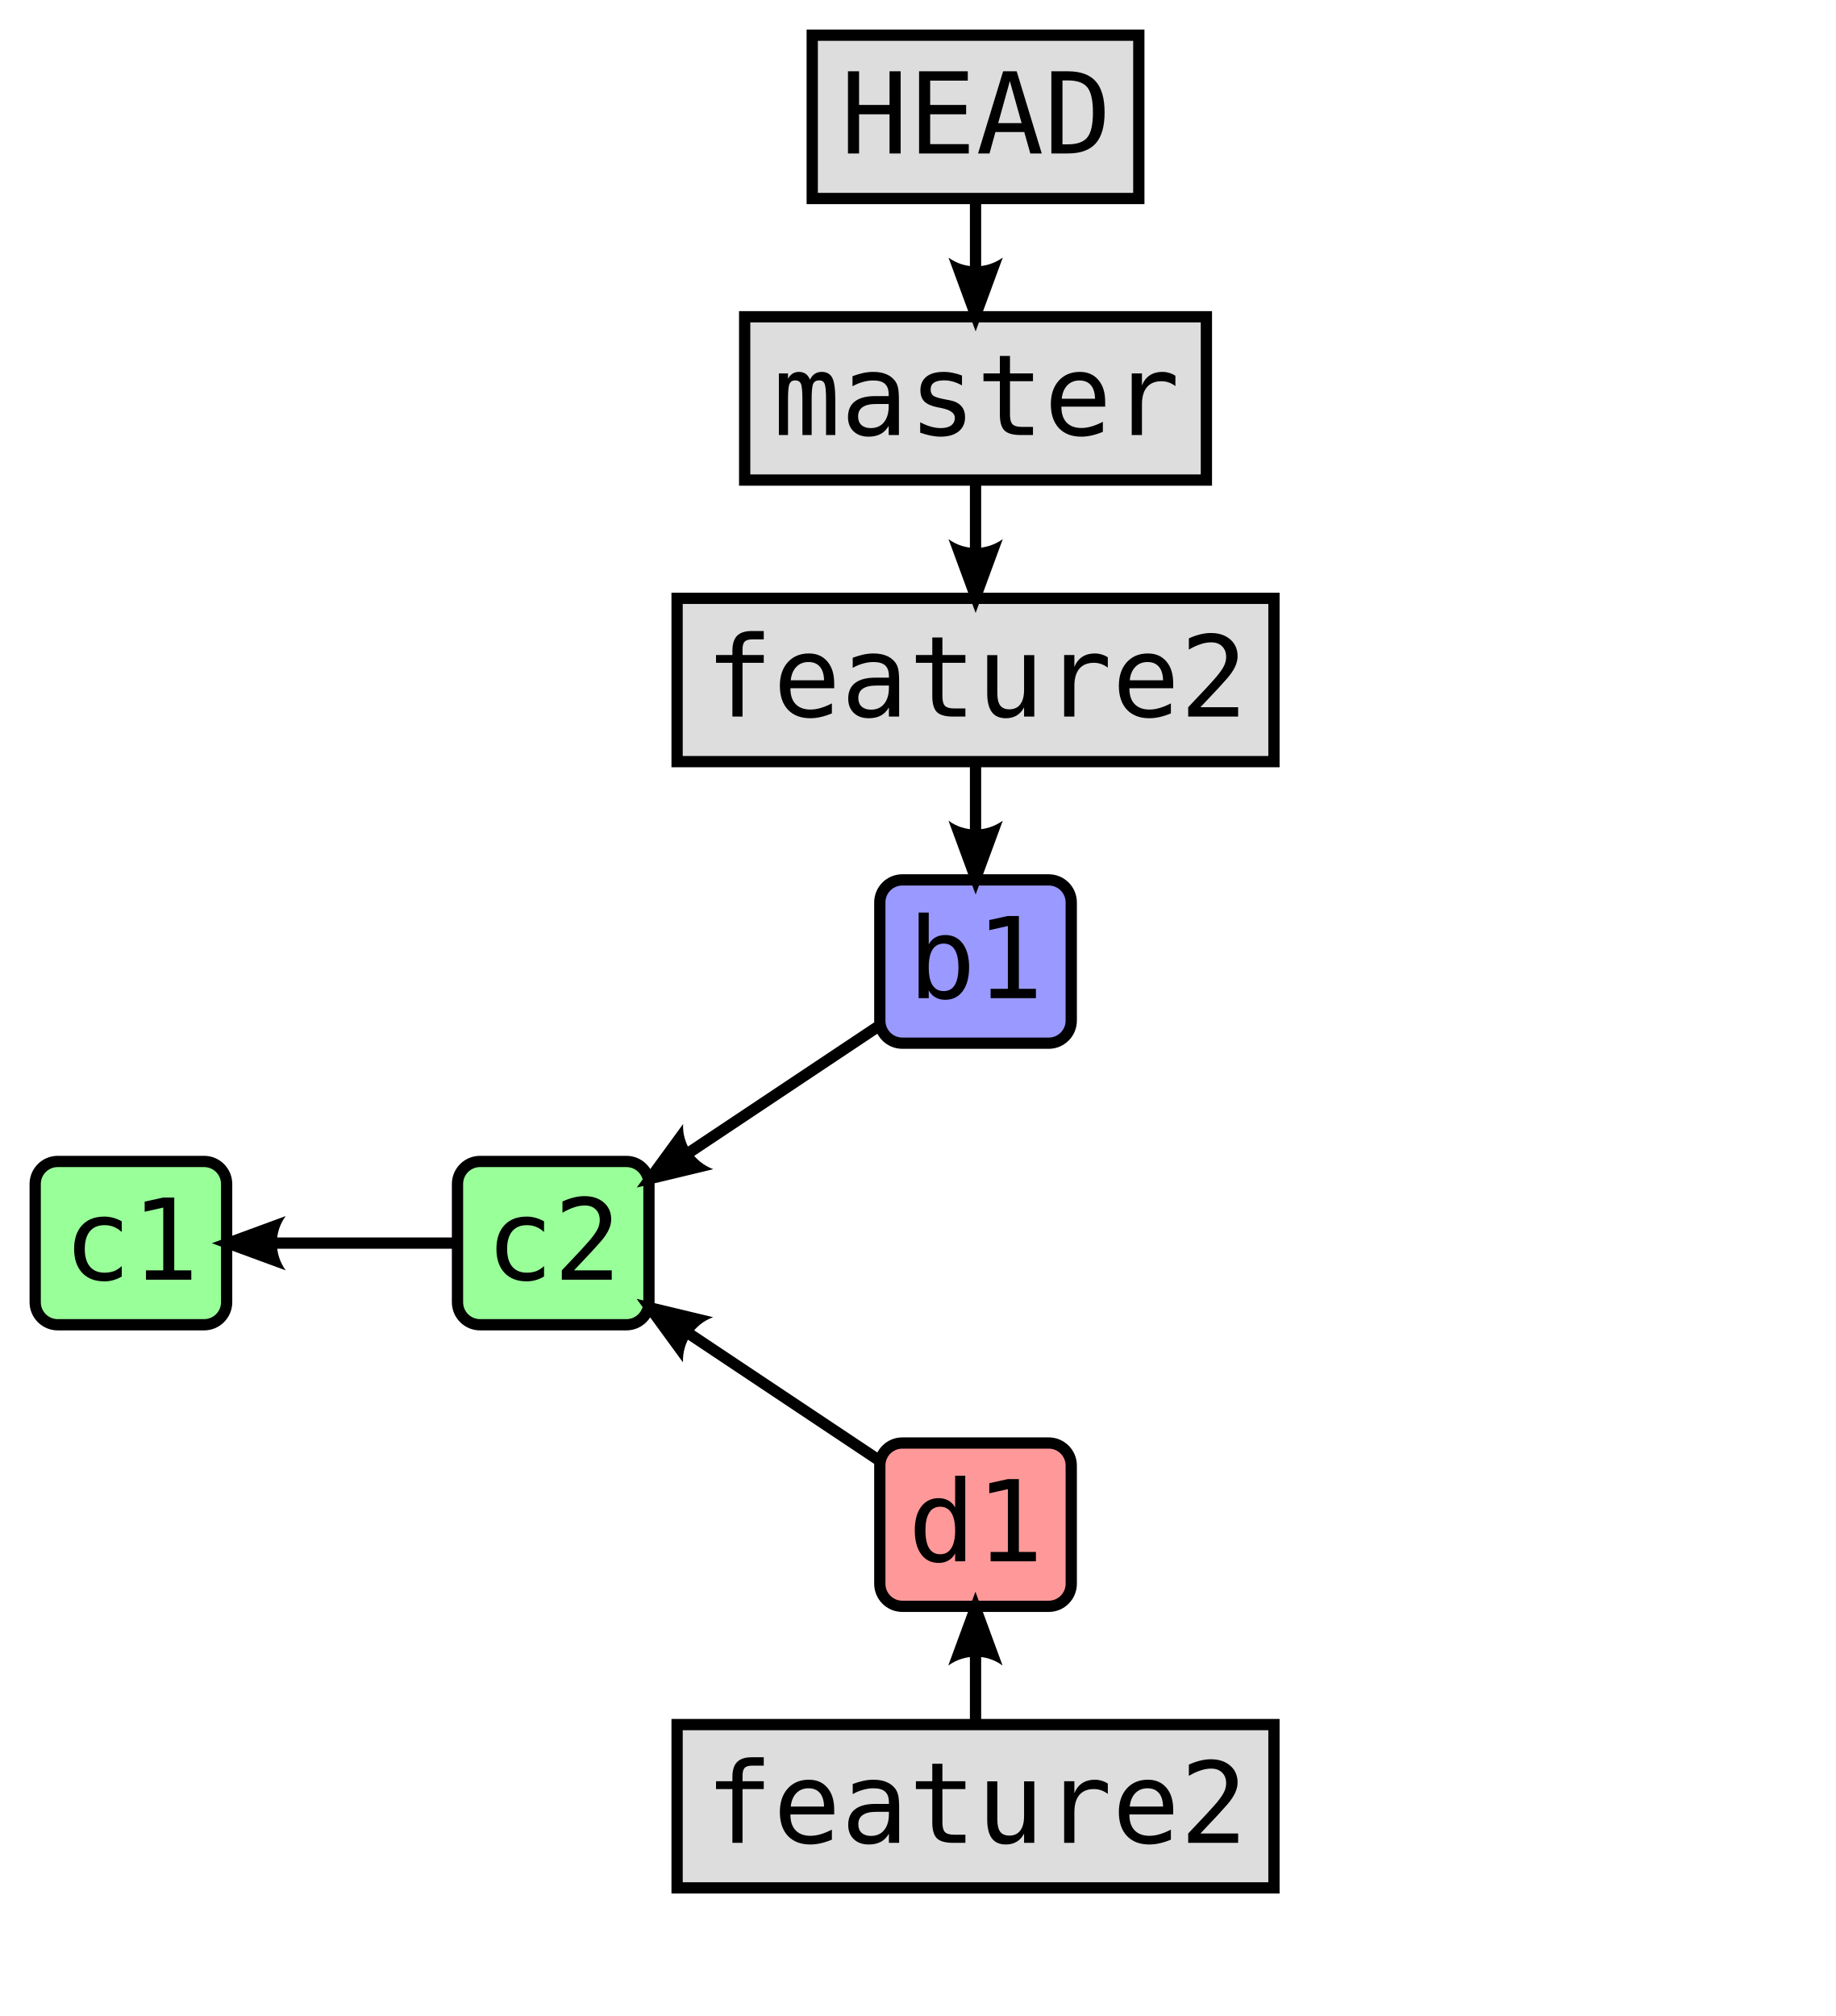
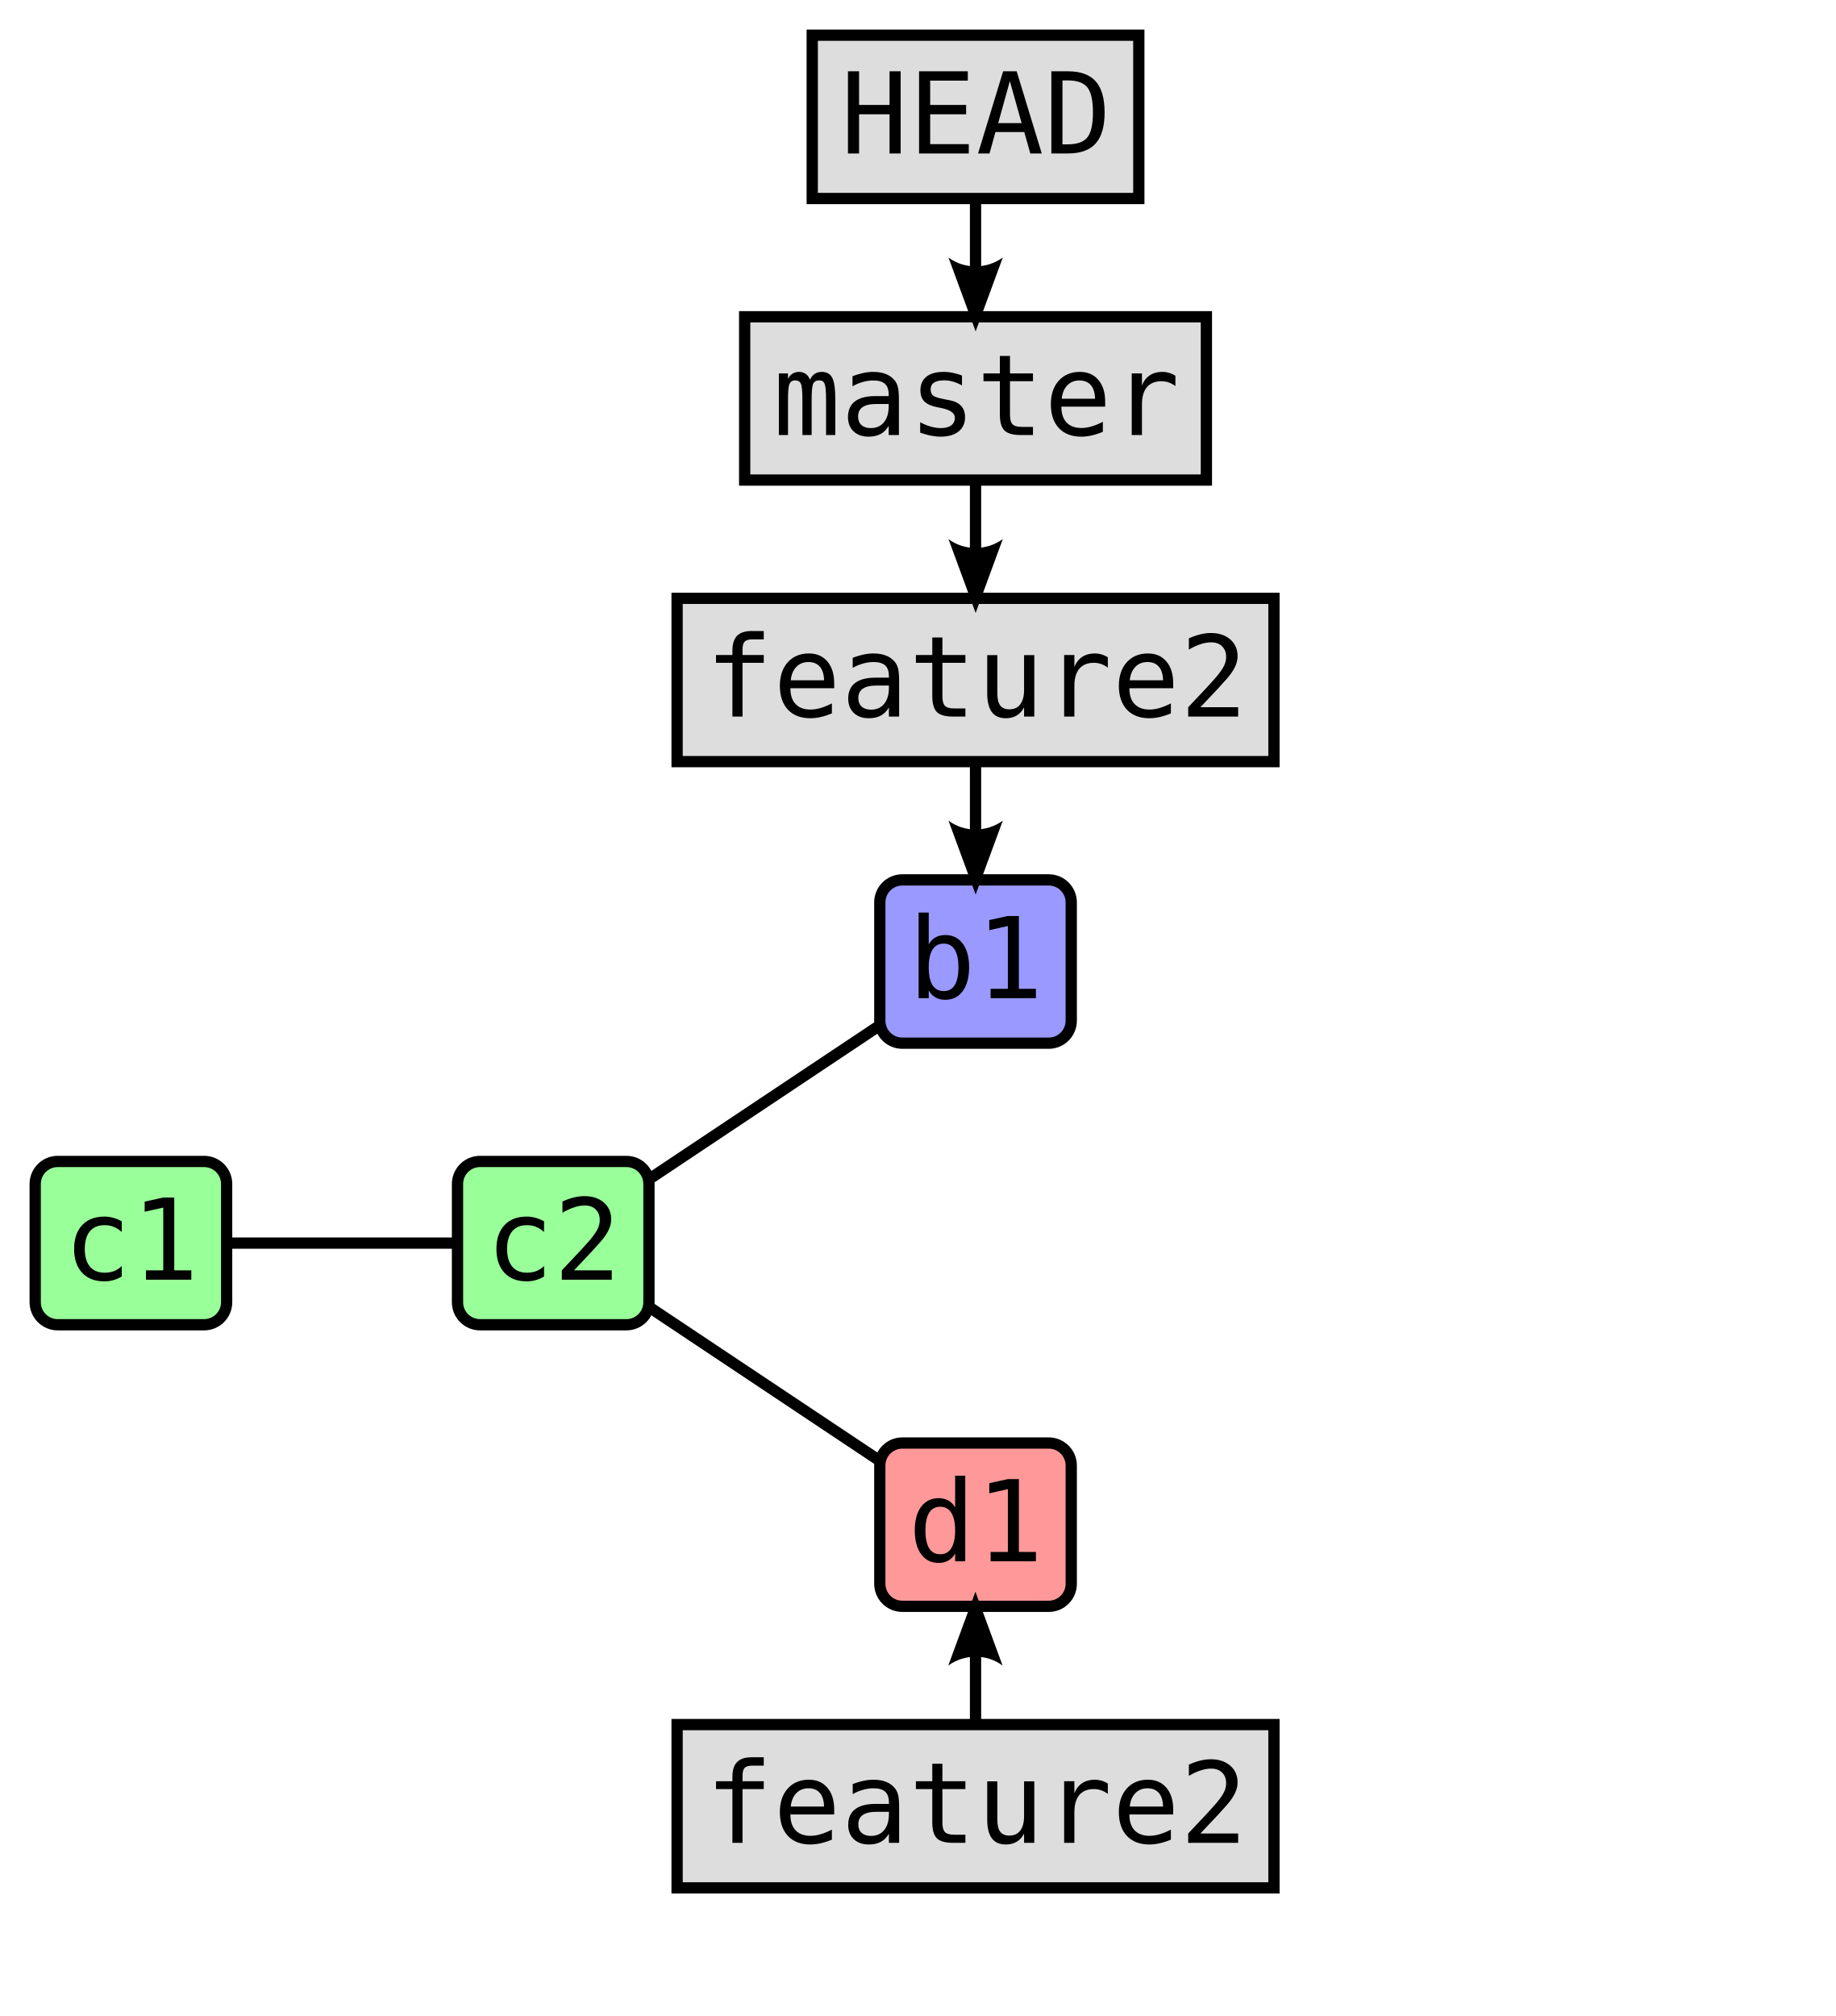
<svg xmlns="http://www.w3.org/2000/svg" width="260.8" height="286.4" id="svg2" version="1.1">
  <defs id="defs4">
    <marker orient="auto" refY="0.0" refX="0.0" id="Arrow2Mend" style="overflow:visible;">
      <path id="path3786" style="fill-rule:evenodd;stroke-width:0.625;stroke-linejoin:round;" d="M 8.719,4.034 L -2.207,0.016 L 8.719,-4.002 C 6.973,-1.63 6.983,1.616 8.719,4.034 z " transform="scale(0.6) rotate(180) translate(0,0)" />
    </marker>
  </defs>
  <g id="layer1">
    <rect style="fill:#99ff99;stroke:#000000;stroke-width:1.6;stroke-miterlimit:4;stroke-dasharray:none" id="rect2989" width="27.2" height="23.2" x="5" y="165" ry="3.2" />
    <text xml:space="preserve" style="font-size:16px;font-style:normal;font-weight:normal;line-height:125%;letter-spacing:0px;word-spacing:0px;fill:#000000;fill-opacity:1;stroke:none;font-family:DejaVu Sans Mono" x="9" y="181.8" id="text2985">
      <tspan id="tspan2987" x="9" y="181.8">c1</tspan>
    </text>
  </g>
  <g id="layer1">
    <rect style="fill:#99ff99;stroke:#000000;stroke-width:1.6;stroke-miterlimit:4;stroke-dasharray:none" id="rect2989" width="27.2" height="23.2" x="65" y="165" ry="3.2" />
    <text xml:space="preserve" style="font-size:16px;font-style:normal;font-weight:normal;line-height:125%;letter-spacing:0px;word-spacing:0px;fill:#000000;fill-opacity:1;stroke:none;font-family:DejaVu Sans Mono" x="69" y="181.8" id="text2985">
      <tspan id="tspan2987" x="69" y="181.8">c2</tspan>
    </text>
  </g>
-   <g id="layer1">
-     <path style="fill:none;stroke:#000000;stroke-width:1.6;stroke-linecap:butt;stroke-linejoin:miter;stroke-opacity:1;marker-end:url(#Arrow2Mend);stroke-miterlimit:4;stroke-dasharray:none" d="M 64.98,176.6 32.22,176.6" id="path2985" />
-   </g>
+   <line x1="64.98" y1="176.6" x2="32.22" y2="176.6" style="stroke:#000000; stroke-width:1.6; stroke-opacity:1.0" />
  <g id="layer1">
    <rect style="fill:#9999ff;stroke:#000000;stroke-width:1.6;stroke-miterlimit:4;stroke-dasharray:none" id="rect2989" width="27.2" height="23.2" x="125" y="125" ry="3.2" />
    <text xml:space="preserve" style="font-size:16px;font-style:normal;font-weight:normal;line-height:125%;letter-spacing:0px;word-spacing:0px;fill:#000000;fill-opacity:1;stroke:none;font-family:DejaVu Sans Mono" x="129" y="141.8" id="text2985">
      <tspan id="tspan2987" x="129" y="141.8">b1</tspan>
    </text>
  </g>
-   <g id="layer1">
-     <path style="fill:none;stroke:#000000;stroke-width:1.6;stroke-linecap:butt;stroke-linejoin:miter;stroke-opacity:1;marker-end:url(#Arrow2Mend);stroke-miterlimit:4;stroke-dasharray:none" d="M 124.98,145.68 92.22,167.52" id="path2985" />
-   </g>
+   <line x1="124.98" y1="145.68" x2="92.22" y2="167.52" style="stroke:#000000; stroke-width:1.6; stroke-opacity:1.0" />
  <g id="layer1">
    <rect style="fill:#dddddd;stroke:#000000;stroke-width:1.6;stroke-miterlimit:4;stroke-dasharray:none" id="rect2989" width="84.8" height="23.2" x="96.2" y="85" ry="0" />
    <text xml:space="preserve" style="font-size:16px;font-style:normal;font-weight:normal;line-height:125%;letter-spacing:0px;word-spacing:0px;fill:#000000;fill-opacity:1;stroke:none;font-family:DejaVu Sans Mono" x="100.2" y="101.8" id="text2985">
      <tspan id="tspan2987" x="100.2" y="101.8">feature2</tspan>
    </text>
  </g>
  <g id="layer1">
    <path style="fill:none;stroke:#000000;stroke-width:1.6;stroke-linecap:butt;stroke-linejoin:miter;stroke-opacity:1;marker-end:url(#Arrow2Mend);stroke-miterlimit:4;stroke-dasharray:none" d="M 138.6,108.24 138.6,124.96" id="path2985" />
  </g>
  <g id="layer1">
    <rect style="fill:#dddddd;stroke:#000000;stroke-width:1.6;stroke-miterlimit:4;stroke-dasharray:none" id="rect2989" width="65.6" height="23.2" x="105.8" y="45" ry="0" />
    <text xml:space="preserve" style="font-size:16px;font-style:normal;font-weight:normal;line-height:125%;letter-spacing:0px;word-spacing:0px;fill:#000000;fill-opacity:1;stroke:none;font-family:DejaVu Sans Mono" x="109.8" y="61.8" id="text2985">
      <tspan id="tspan2987" x="109.8" y="61.8">master</tspan>
    </text>
  </g>
  <g id="layer1">
    <path style="fill:none;stroke:#000000;stroke-width:1.6;stroke-linecap:butt;stroke-linejoin:miter;stroke-opacity:1;marker-end:url(#Arrow2Mend);stroke-miterlimit:4;stroke-dasharray:none" d="M 138.6,68.24 138.6,84.96" id="path2985" />
  </g>
  <g id="layer1">
    <rect style="fill:#dddddd;stroke:#000000;stroke-width:1.6;stroke-miterlimit:4;stroke-dasharray:none" id="rect2989" width="46.4" height="23.2" x="115.4" y="5" ry="0" />
    <text xml:space="preserve" style="font-size:16px;font-style:normal;font-weight:normal;line-height:125%;letter-spacing:0px;word-spacing:0px;fill:#000000;fill-opacity:1;stroke:none;font-family:DejaVu Sans Mono" x="119.4" y="21.8" id="text2985">
      <tspan id="tspan2987" x="119.4" y="21.8">HEAD</tspan>
    </text>
  </g>
  <g id="layer1">
    <path style="fill:none;stroke:#000000;stroke-width:1.6;stroke-linecap:butt;stroke-linejoin:miter;stroke-opacity:1;marker-end:url(#Arrow2Mend);stroke-miterlimit:4;stroke-dasharray:none" d="M 138.6,28.24 138.6,44.96" id="path2985" />
  </g>
  <g id="layer1">
    <rect style="fill:#ff9999;stroke:#000000;stroke-width:1.6;stroke-miterlimit:4;stroke-dasharray:none" id="rect2989" width="27.2" height="23.2" x="125" y="205" ry="3.2" />
    <text xml:space="preserve" style="font-size:16px;font-style:normal;font-weight:normal;line-height:125%;letter-spacing:0px;word-spacing:0px;fill:#000000;fill-opacity:1;stroke:none;font-family:DejaVu Sans Mono" x="129" y="221.8" id="text2985">
      <tspan id="tspan2987" x="129" y="221.8">d1</tspan>
    </text>
  </g>
-   <g id="layer1">
-     <path style="fill:none;stroke:#000000;stroke-width:1.6;stroke-linecap:butt;stroke-linejoin:miter;stroke-opacity:1;marker-end:url(#Arrow2Mend);stroke-miterlimit:4;stroke-dasharray:none" d="M 124.98,207.52 92.22,185.68" id="path2985" />
-   </g>
+   <line x1="124.98" y1="207.52" x2="92.22" y2="185.68" style="stroke:#000000; stroke-width:1.6; stroke-opacity:1.0" />
  <g id="layer1">
    <rect style="fill:#dddddd;stroke:#000000;stroke-width:1.6;stroke-miterlimit:4;stroke-dasharray:none" id="rect2989" width="84.8" height="23.2" x="96.2" y="245" ry="0" />
    <text xml:space="preserve" style="font-size:16px;font-style:normal;font-weight:normal;line-height:125%;letter-spacing:0px;word-spacing:0px;fill:#000000;fill-opacity:1;stroke:none;font-family:DejaVu Sans Mono" x="100.2" y="261.8" id="text2985">
      <tspan id="tspan2987" x="100.2" y="261.8">feature2</tspan>
    </text>
  </g>
  <g id="layer1">
    <path style="fill:none;stroke:#000000;stroke-width:1.6;stroke-linecap:butt;stroke-linejoin:miter;stroke-opacity:1;marker-end:url(#Arrow2Mend);stroke-miterlimit:4;stroke-dasharray:none" d="M 138.6,244.96 138.6,228.24" id="path2985" />
  </g>
</svg>
